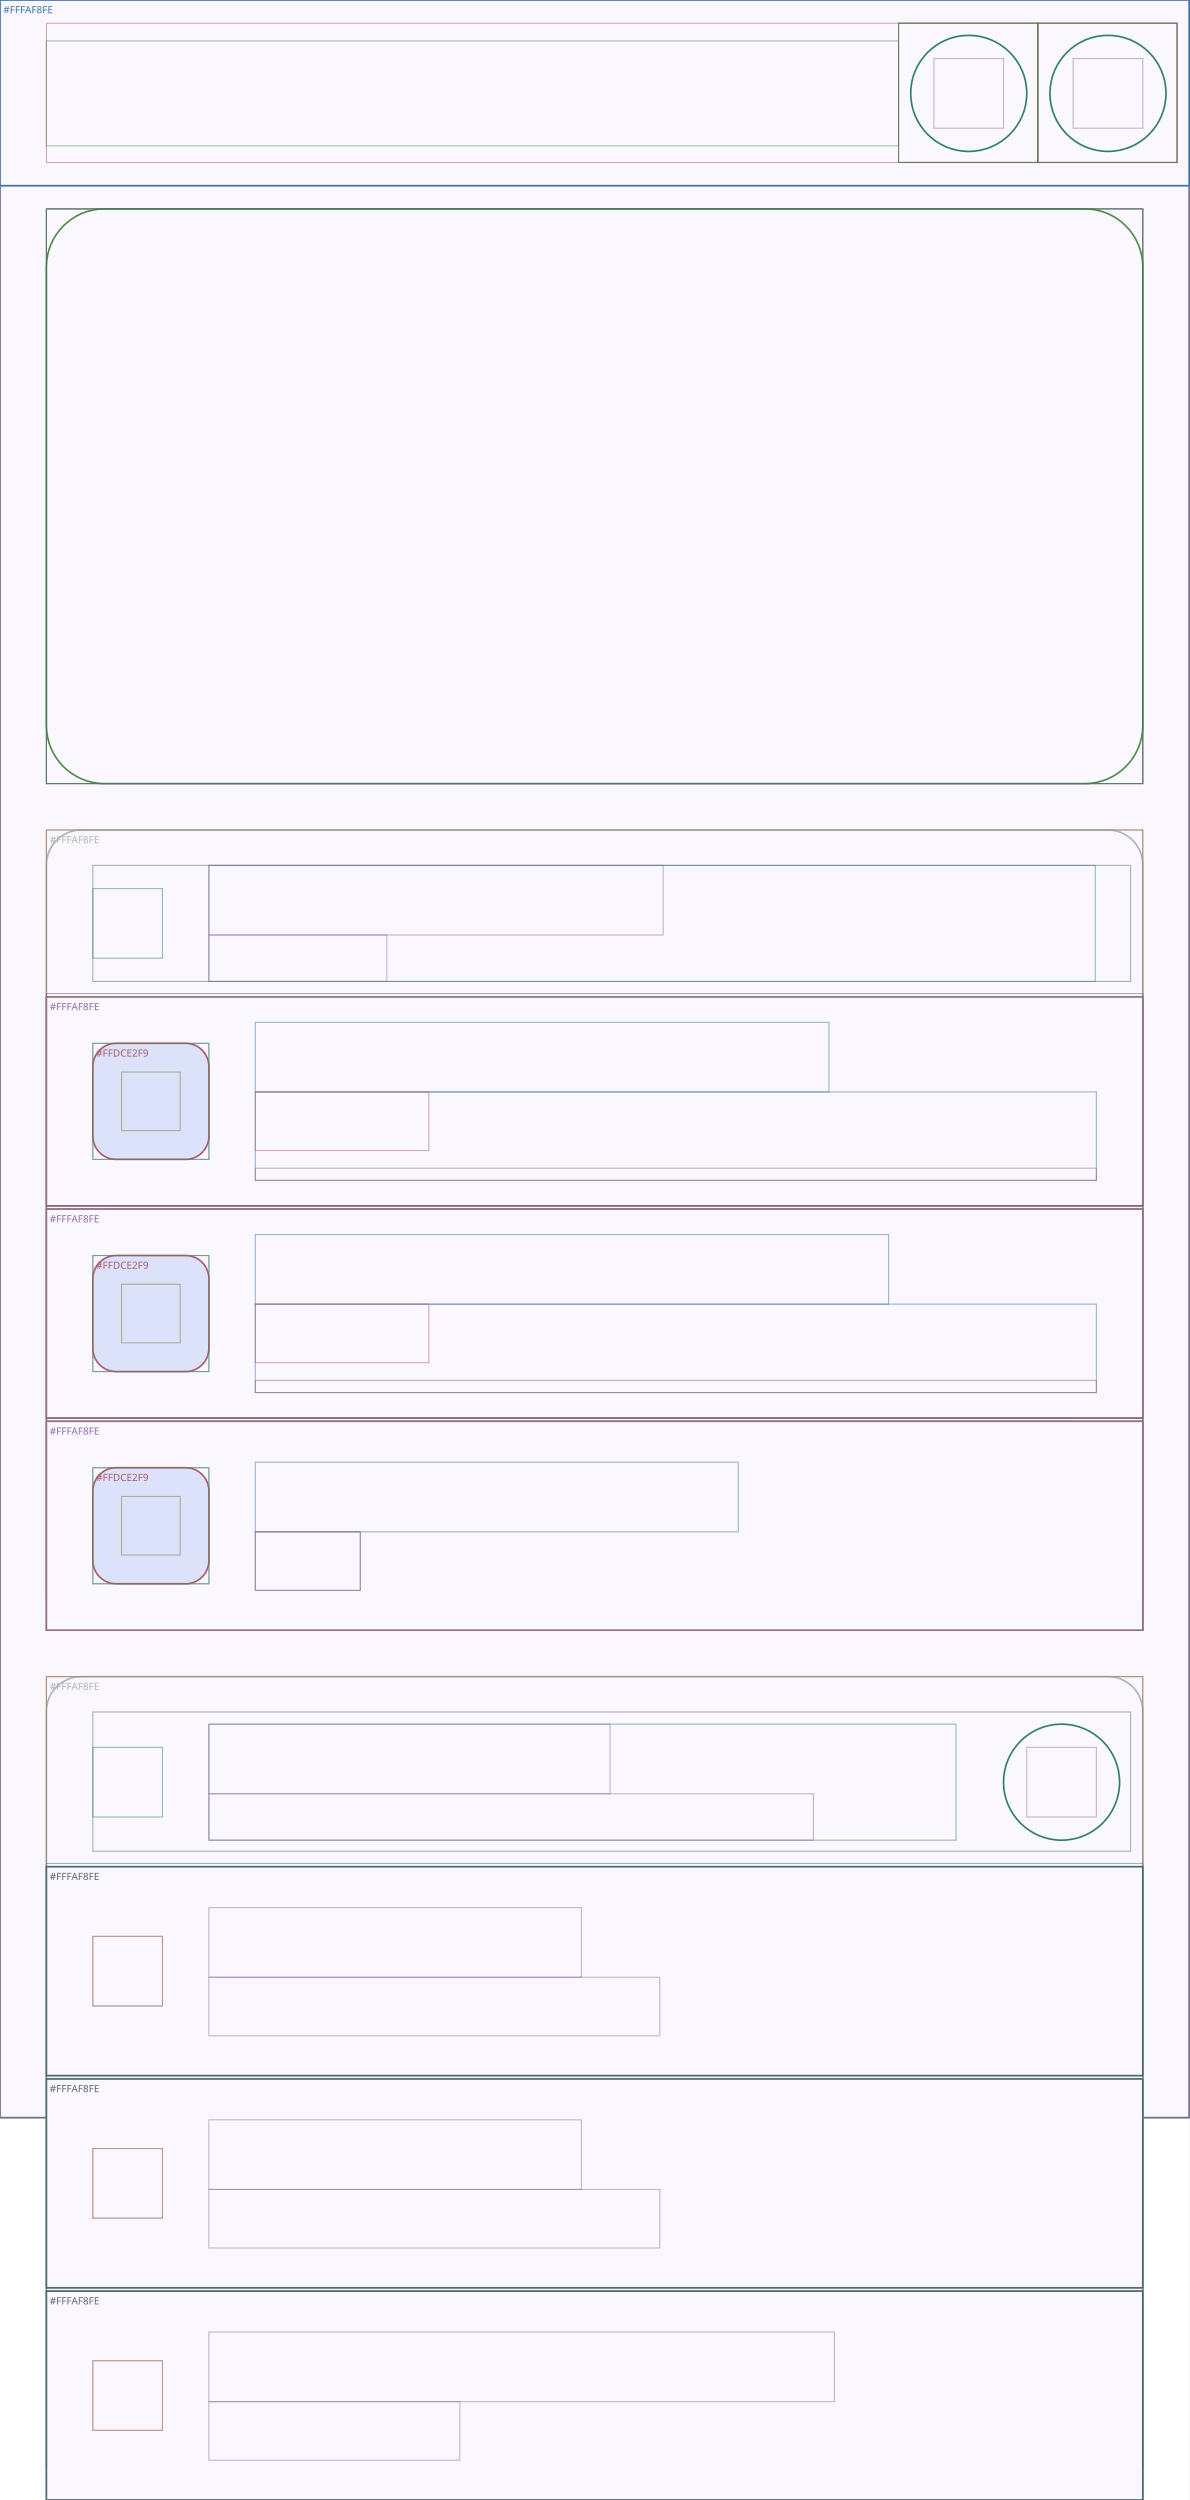
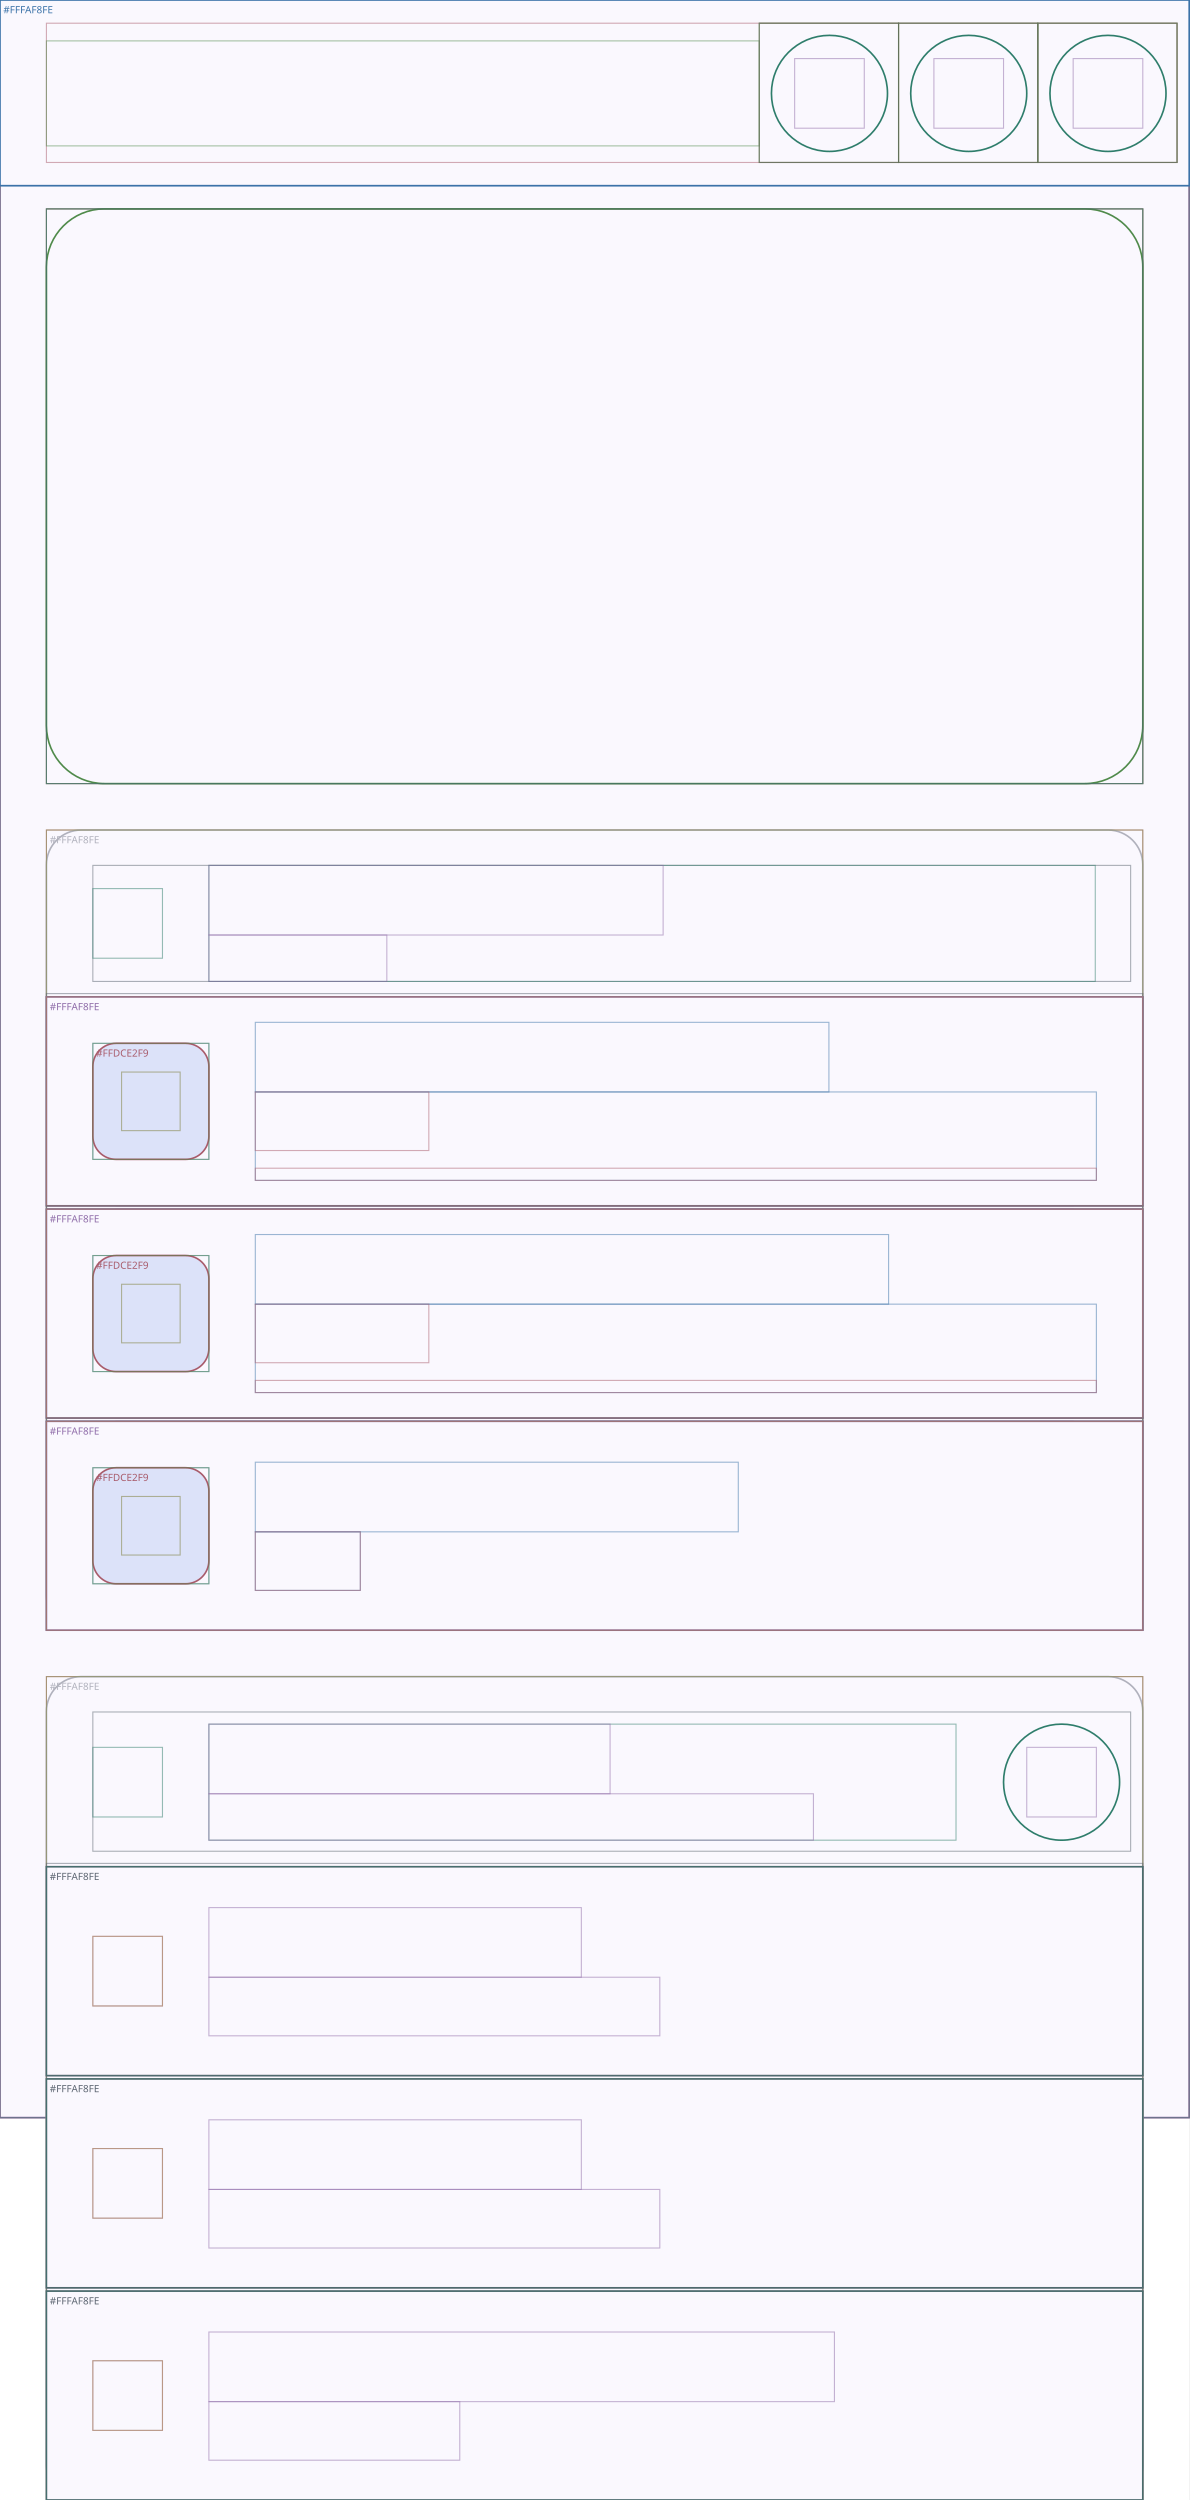
<svg xmlns="http://www.w3.org/2000/svg" viewBox="0 0 1076 2262" width="1076" height="2262" role="img" aria-label="composeApp/PlayStorePhoneHomeLight layout wireframe">
  <rect width="1076" height="2262" fill="#ffffff" />
  <g>
    <rect x="0" y="0" width="1076" height="1916" fill="none" fill-opacity="0" stroke="#5B6470" stroke-width="1" stroke-opacity="0.5" />
  </g>
  <g>
    <rect x="0" y="0" width="1076" height="1916" fill="none" fill-opacity="0" stroke="#2E7D6B" stroke-width="1" stroke-opacity="0.5" />
  </g>
  <g>
    <rect x="0" y="0" width="1076" height="1916" fill="#FAF8FE" fill-opacity="1" stroke="#8E6BA8" stroke-width="1.5" stroke-opacity="1" />
    <text x="3" y="12" font-family="system-ui, sans-serif" font-size="9" fill="#8E6BA8">#FFFAF8FE</text>
  </g>
  <g>
    <rect x="0" y="0" width="1076" height="1916" fill="none" fill-opacity="0" stroke="#B0813B" stroke-width="1" stroke-opacity="0.5" />
  </g>
  <g>
    <rect x="0" y="168" width="1076" height="1748" fill="none" fill-opacity="0" stroke="#3B72A8" stroke-width="1" stroke-opacity="0.5" />
  </g>
  <g>
    <rect x="42" y="189" width="992" height="520" fill="none" fill-opacity="0" stroke="#A85B6B" stroke-width="1" stroke-opacity="0.5" />
  </g>
  <g>
    <path d="M94.5,189 H981.5 A52.5,52.5 0 0 1 1034,241.5 V656.5 A52.5,52.5 0 0 1 981.5,709 H94.5 A52.5,52.5 0 0 1 42,656.5 V241.5 A52.5,52.5 0 0 1 94.5,189 Z" fill="none" fill-opacity="0" stroke="#4F8A4A" stroke-width="1.5" stroke-opacity="1" />
  </g>
  <g>
    <rect x="42" y="189" width="992" height="520" fill="none" fill-opacity="0" stroke="#7A7A33" stroke-width="1" stroke-opacity="0.5" />
  </g>
  <g>
    <rect x="42" y="189" width="992" height="520" fill="none" fill-opacity="0" stroke="#5B6470" stroke-width="1" stroke-opacity="0.5" />
  </g>
  <g>
    <rect x="42" y="189" width="992" height="520" fill="none" fill-opacity="0" stroke="#2E7D6B" stroke-width="1" stroke-opacity="0.5" />
  </g>
  <g>
    <rect x="42" y="751" width="992" height="724" fill="none" fill-opacity="0" stroke="#A85B6B" stroke-width="1" stroke-opacity="0.5" />
  </g>
  <g>
    <path d="M73.5,751 H1002.5 A31.5,31.5 0 0 1 1034,782.5 V1443.5 A31.5,31.5 0 0 1 1002.5,1475 H73.5 A31.5,31.5 0 0 1 42,1443.5 V782.5 A31.5,31.5 0 0 1 73.5,751 Z" fill="#FAF8FE" fill-opacity="1" stroke="#B0B1BC" stroke-width="1.5" stroke-opacity="1" />
    <text x="45" y="763" font-family="system-ui, sans-serif" font-size="9" fill="#B0B1BC">#FFFAF8FE</text>
  </g>
  <g>
    <rect x="42" y="751" width="992" height="724" fill="none" fill-opacity="0" stroke="#7A7A33" stroke-width="1" stroke-opacity="0.5" />
  </g>
  <g>
    <rect x="84" y="783" width="939" height="105" fill="none" fill-opacity="0" stroke="#5B6470" stroke-width="1" stroke-opacity="0.5" />
  </g>
  <g>
    <rect x="84" y="804" width="63" height="63" fill="none" fill-opacity="0" stroke="#2E7D6B" stroke-width="1" stroke-opacity="0.5" />
  </g>
  <g>
    <rect x="189" y="783" width="802" height="105" fill="none" fill-opacity="0" stroke="#2E7D6B" stroke-width="1" stroke-opacity="0.5" />
  </g>
  <g>
    <rect x="189" y="783" width="411" height="63" fill="none" fill-opacity="0" stroke="#8E6BA8" stroke-width="1" stroke-opacity="0.5" />
  </g>
  <g>
    <rect x="189" y="846" width="161" height="42" fill="none" fill-opacity="0" stroke="#8E6BA8" stroke-width="1" stroke-opacity="0.5" />
  </g>
  <g>
    <rect x="42" y="899" width="992" height="3" fill="none" fill-opacity="0" stroke="#5B6470" stroke-width="1" stroke-opacity="0.5" />
  </g>
  <g>
    <rect x="42" y="902" width="992" height="189" fill="none" fill-opacity="0" stroke="#5B6470" stroke-width="1" stroke-opacity="0.5" />
  </g>
  <g>
    <rect x="42" y="902" width="992" height="189" fill="none" fill-opacity="0" stroke="#2E7D6B" stroke-width="1" stroke-opacity="0.5" />
  </g>
  <g>
    <rect x="105" y="902" width="866" height="189" fill="none" fill-opacity="0" stroke="#8E6BA8" stroke-width="1" stroke-opacity="0.5" />
  </g>
  <g>
    <rect x="42" y="902" width="992" height="189" fill="none" fill-opacity="0" stroke="#2E7D6B" stroke-width="1" stroke-opacity="0.5" />
  </g>
  <g>
    <rect x="42" y="902" width="992" height="189" fill="#FAF8FE" fill-opacity="1" stroke="#8E6BA8" stroke-width="1.5" stroke-opacity="1" />
    <text x="45" y="914" font-family="system-ui, sans-serif" font-size="9" fill="#8E6BA8">#FFFAF8FE</text>
  </g>
  <g>
    <rect x="42" y="902" width="992" height="189" fill="none" fill-opacity="0" stroke="#B0813B" stroke-width="1" stroke-opacity="0.5" />
  </g>
  <g>
    <rect x="84" y="944" width="105" height="105" fill="none" fill-opacity="0" stroke="#3B72A8" stroke-width="1" stroke-opacity="0.5" />
  </g>
  <g>
    <path d="M105,944 H168 A21,21 0 0 1 189,965 V1028 A21,21 0 0 1 168,1049 H105 A21,21 0 0 1 84,1028 V965 A21,21 0 0 1 105,944 Z" fill="#DCE2F9" fill-opacity="1" stroke="#A85B6B" stroke-width="1.5" stroke-opacity="1" />
    <text x="87" y="956" font-family="system-ui, sans-serif" font-size="9" fill="#A85B6B">#FFDCE2F9</text>
  </g>
  <g>
    <rect x="84" y="944" width="105" height="105" fill="none" fill-opacity="0" stroke="#4F8A4A" stroke-width="1" stroke-opacity="0.5" />
  </g>
  <g>
    <rect x="110" y="970" width="53" height="53" fill="none" fill-opacity="0" stroke="#7A7A33" stroke-width="1" stroke-opacity="0.5" />
  </g>
  <g>
    <rect x="231" y="925" width="519" height="63" fill="none" fill-opacity="0" stroke="#3B72A8" stroke-width="1" stroke-opacity="0.5" />
  </g>
  <g>
    <rect x="231" y="988" width="761" height="80" fill="none" fill-opacity="0" stroke="#3B72A8" stroke-width="1" stroke-opacity="0.5" />
  </g>
  <g>
    <rect x="231" y="988" width="157" height="53" fill="none" fill-opacity="0" stroke="#A85B6B" stroke-width="1" stroke-opacity="0.5" />
  </g>
  <g>
    <rect x="231" y="1057" width="761" height="11" fill="none" fill-opacity="0" stroke="#A85B6B" stroke-width="1" stroke-opacity="0.5" />
  </g>
  <g>
    <rect x="42" y="1091" width="992" height="3" fill="none" fill-opacity="0" stroke="#5B6470" stroke-width="1" stroke-opacity="0.5" />
  </g>
  <g>
    <rect x="42" y="1094" width="992" height="189" fill="none" fill-opacity="0" stroke="#5B6470" stroke-width="1" stroke-opacity="0.5" />
  </g>
  <g>
    <rect x="42" y="1094" width="992" height="189" fill="none" fill-opacity="0" stroke="#2E7D6B" stroke-width="1" stroke-opacity="0.5" />
  </g>
  <g>
    <rect x="105" y="1094" width="866" height="189" fill="none" fill-opacity="0" stroke="#8E6BA8" stroke-width="1" stroke-opacity="0.5" />
  </g>
  <g>
    <rect x="42" y="1094" width="992" height="189" fill="none" fill-opacity="0" stroke="#2E7D6B" stroke-width="1" stroke-opacity="0.5" />
  </g>
  <g>
    <rect x="42" y="1094" width="992" height="189" fill="#FAF8FE" fill-opacity="1" stroke="#8E6BA8" stroke-width="1.5" stroke-opacity="1" />
    <text x="45" y="1106" font-family="system-ui, sans-serif" font-size="9" fill="#8E6BA8">#FFFAF8FE</text>
  </g>
  <g>
    <rect x="42" y="1094" width="992" height="189" fill="none" fill-opacity="0" stroke="#B0813B" stroke-width="1" stroke-opacity="0.5" />
  </g>
  <g>
    <rect x="84" y="1136" width="105" height="105" fill="none" fill-opacity="0" stroke="#3B72A8" stroke-width="1" stroke-opacity="0.5" />
  </g>
  <g>
    <path d="M105,1136 H168 A21,21 0 0 1 189,1157 V1220 A21,21 0 0 1 168,1241 H105 A21,21 0 0 1 84,1220 V1157 A21,21 0 0 1 105,1136 Z" fill="#DCE2F9" fill-opacity="1" stroke="#A85B6B" stroke-width="1.5" stroke-opacity="1" />
    <text x="87" y="1148" font-family="system-ui, sans-serif" font-size="9" fill="#A85B6B">#FFDCE2F9</text>
  </g>
  <g>
    <rect x="84" y="1136" width="105" height="105" fill="none" fill-opacity="0" stroke="#4F8A4A" stroke-width="1" stroke-opacity="0.5" />
  </g>
  <g>
    <rect x="110" y="1162" width="53" height="53" fill="none" fill-opacity="0" stroke="#7A7A33" stroke-width="1" stroke-opacity="0.5" />
  </g>
  <g>
    <rect x="231" y="1117" width="573" height="63" fill="none" fill-opacity="0" stroke="#3B72A8" stroke-width="1" stroke-opacity="0.5" />
  </g>
  <g>
    <rect x="231" y="1180" width="761" height="80" fill="none" fill-opacity="0" stroke="#3B72A8" stroke-width="1" stroke-opacity="0.5" />
  </g>
  <g>
    <rect x="231" y="1180" width="157" height="53" fill="none" fill-opacity="0" stroke="#A85B6B" stroke-width="1" stroke-opacity="0.5" />
  </g>
  <g>
    <rect x="231" y="1249" width="761" height="11" fill="none" fill-opacity="0" stroke="#A85B6B" stroke-width="1" stroke-opacity="0.5" />
  </g>
  <g>
    <rect x="42" y="1283" width="992" height="3" fill="none" fill-opacity="0" stroke="#5B6470" stroke-width="1" stroke-opacity="0.5" />
  </g>
  <g>
    <rect x="42" y="1286" width="992" height="189" fill="none" fill-opacity="0" stroke="#5B6470" stroke-width="1" stroke-opacity="0.5" />
  </g>
  <g>
    <rect x="42" y="1286" width="992" height="189" fill="none" fill-opacity="0" stroke="#2E7D6B" stroke-width="1" stroke-opacity="0.5" />
  </g>
  <g>
    <rect x="105" y="1286" width="866" height="189" fill="none" fill-opacity="0" stroke="#8E6BA8" stroke-width="1" stroke-opacity="0.5" />
  </g>
  <g>
    <rect x="42" y="1286" width="992" height="189" fill="none" fill-opacity="0" stroke="#2E7D6B" stroke-width="1" stroke-opacity="0.5" />
  </g>
  <g>
    <rect x="42" y="1286" width="992" height="189" fill="#FAF8FE" fill-opacity="1" stroke="#8E6BA8" stroke-width="1.5" stroke-opacity="1" />
    <text x="45" y="1298" font-family="system-ui, sans-serif" font-size="9" fill="#8E6BA8">#FFFAF8FE</text>
  </g>
  <g>
    <rect x="42" y="1286" width="992" height="189" fill="none" fill-opacity="0" stroke="#B0813B" stroke-width="1" stroke-opacity="0.5" />
  </g>
  <g>
    <rect x="84" y="1328" width="105" height="105" fill="none" fill-opacity="0" stroke="#3B72A8" stroke-width="1" stroke-opacity="0.5" />
  </g>
  <g>
    <path d="M105,1328 H168 A21,21 0 0 1 189,1349 V1412 A21,21 0 0 1 168,1433 H105 A21,21 0 0 1 84,1412 V1349 A21,21 0 0 1 105,1328 Z" fill="#DCE2F9" fill-opacity="1" stroke="#A85B6B" stroke-width="1.5" stroke-opacity="1" />
    <text x="87" y="1340" font-family="system-ui, sans-serif" font-size="9" fill="#A85B6B">#FFDCE2F9</text>
  </g>
  <g>
    <rect x="84" y="1328" width="105" height="105" fill="none" fill-opacity="0" stroke="#4F8A4A" stroke-width="1" stroke-opacity="0.5" />
  </g>
  <g>
    <rect x="110" y="1354" width="53" height="53" fill="none" fill-opacity="0" stroke="#7A7A33" stroke-width="1" stroke-opacity="0.5" />
  </g>
  <g>
    <rect x="231" y="1323" width="437" height="63" fill="none" fill-opacity="0" stroke="#3B72A8" stroke-width="1" stroke-opacity="0.5" />
  </g>
  <g>
    <rect x="231" y="1386" width="95" height="53" fill="none" fill-opacity="0" stroke="#3B72A8" stroke-width="1" stroke-opacity="0.5" />
  </g>
  <g>
    <rect x="231" y="1386" width="95" height="53" fill="none" fill-opacity="0" stroke="#A85B6B" stroke-width="1" stroke-opacity="0.5" />
  </g>
  <g>
    <rect x="42" y="1517" width="992" height="745" fill="none" fill-opacity="0" stroke="#A85B6B" stroke-width="1" stroke-opacity="0.5" />
  </g>
  <g>
    <path d="M73.5,1517 H1002.5 A31.5,31.5 0 0 1 1034,1548.5 V2230.5 A31.5,31.5 0 0 1 1002.5,2262 H73.5 A31.5,31.5 0 0 1 42,2230.5 V1548.5 A31.5,31.5 0 0 1 73.5,1517 Z" fill="#FAF8FE" fill-opacity="1" stroke="#B0B1BC" stroke-width="1.5" stroke-opacity="1" />
    <text x="45" y="1529" font-family="system-ui, sans-serif" font-size="9" fill="#B0B1BC">#FFFAF8FE</text>
  </g>
  <g>
    <rect x="42" y="1517" width="992" height="745" fill="none" fill-opacity="0" stroke="#7A7A33" stroke-width="1" stroke-opacity="0.5" />
  </g>
  <g>
    <rect x="84" y="1549" width="939" height="126" fill="none" fill-opacity="0" stroke="#5B6470" stroke-width="1" stroke-opacity="0.5" />
  </g>
  <g>
    <rect x="84" y="1581" width="63" height="63" fill="none" fill-opacity="0" stroke="#2E7D6B" stroke-width="1" stroke-opacity="0.5" />
  </g>
  <g>
    <rect x="189" y="1560" width="676" height="105" fill="none" fill-opacity="0" stroke="#2E7D6B" stroke-width="1" stroke-opacity="0.5" />
  </g>
  <g>
    <rect x="189" y="1560" width="363" height="63" fill="none" fill-opacity="0" stroke="#8E6BA8" stroke-width="1" stroke-opacity="0.5" />
  </g>
  <g>
    <rect x="189" y="1623" width="547" height="42" fill="none" fill-opacity="0" stroke="#8E6BA8" stroke-width="1" stroke-opacity="0.5" />
  </g>
  <g>
    <path d="M960.5,1560 H960.5 A52.5,52.5 0 0 1 1013,1612.5 V1612.5 A52.5,52.5 0 0 1 960.5,1665 H960.5 A52.5,52.5 0 0 1 908,1612.5 V1612.5 A52.5,52.5 0 0 1 960.5,1560 Z" fill="none" fill-opacity="0" stroke="#2E7D6B" stroke-width="1.5" stroke-opacity="1" />
  </g>
  <g>
    <rect x="929" y="1581" width="63" height="63" fill="none" fill-opacity="0" stroke="#8E6BA8" stroke-width="1" stroke-opacity="0.5" />
  </g>
  <g>
    <rect x="42" y="1686" width="992" height="3" fill="none" fill-opacity="0" stroke="#5B6470" stroke-width="1" stroke-opacity="0.5" />
  </g>
  <g>
    <rect x="42" y="1689" width="992" height="189" fill="#FAF8FE" fill-opacity="1" stroke="#5B6470" stroke-width="1.5" stroke-opacity="1" />
    <text x="45" y="1701" font-family="system-ui, sans-serif" font-size="9" fill="#5B6470">#FFFAF8FE</text>
  </g>
  <g>
    <rect x="42" y="1689" width="992" height="189" fill="none" fill-opacity="0" stroke="#2E7D6B" stroke-width="1" stroke-opacity="0.5" />
  </g>
  <g>
    <rect x="84" y="1752" width="63" height="63" fill="none" fill-opacity="0" stroke="#8E6BA8" stroke-width="1" stroke-opacity="0.5" />
  </g>
  <g>
    <rect x="84" y="1752" width="63" height="63" fill="none" fill-opacity="0" stroke="#B0813B" stroke-width="1" stroke-opacity="0.5" />
  </g>
  <g>
    <rect x="189" y="1726" width="337" height="63" fill="none" fill-opacity="0" stroke="#8E6BA8" stroke-width="1" stroke-opacity="0.5" />
  </g>
  <g>
    <rect x="189" y="1789" width="408" height="53" fill="none" fill-opacity="0" stroke="#8E6BA8" stroke-width="1" stroke-opacity="0.5" />
  </g>
  <g>
    <rect x="42" y="1878" width="992" height="3" fill="none" fill-opacity="0" stroke="#5B6470" stroke-width="1" stroke-opacity="0.5" />
  </g>
  <g>
    <rect x="42" y="1881" width="992" height="189" fill="#FAF8FE" fill-opacity="1" stroke="#5B6470" stroke-width="1.5" stroke-opacity="1" />
    <text x="45" y="1893" font-family="system-ui, sans-serif" font-size="9" fill="#5B6470">#FFFAF8FE</text>
  </g>
  <g>
    <rect x="42" y="1881" width="992" height="189" fill="none" fill-opacity="0" stroke="#2E7D6B" stroke-width="1" stroke-opacity="0.5" />
  </g>
  <g>
    <rect x="84" y="1944" width="63" height="63" fill="none" fill-opacity="0" stroke="#8E6BA8" stroke-width="1" stroke-opacity="0.5" />
  </g>
  <g>
    <rect x="84" y="1944" width="63" height="63" fill="none" fill-opacity="0" stroke="#B0813B" stroke-width="1" stroke-opacity="0.5" />
  </g>
  <g>
    <rect x="189" y="1918" width="337" height="63" fill="none" fill-opacity="0" stroke="#8E6BA8" stroke-width="1" stroke-opacity="0.5" />
  </g>
  <g>
    <rect x="189" y="1981" width="408" height="53" fill="none" fill-opacity="0" stroke="#8E6BA8" stroke-width="1" stroke-opacity="0.5" />
  </g>
  <g>
    <rect x="42" y="2070" width="992" height="3" fill="none" fill-opacity="0" stroke="#5B6470" stroke-width="1" stroke-opacity="0.5" />
  </g>
  <g>
    <rect x="42" y="2073" width="992" height="189" fill="#FAF8FE" fill-opacity="1" stroke="#5B6470" stroke-width="1.5" stroke-opacity="1" />
    <text x="45" y="2085" font-family="system-ui, sans-serif" font-size="9" fill="#5B6470">#FFFAF8FE</text>
  </g>
  <g>
    <rect x="42" y="2073" width="992" height="189" fill="none" fill-opacity="0" stroke="#2E7D6B" stroke-width="1" stroke-opacity="0.5" />
  </g>
  <g>
    <rect x="84" y="2136" width="63" height="63" fill="none" fill-opacity="0" stroke="#8E6BA8" stroke-width="1" stroke-opacity="0.5" />
  </g>
  <g>
    <rect x="84" y="2136" width="63" height="63" fill="none" fill-opacity="0" stroke="#B0813B" stroke-width="1" stroke-opacity="0.5" />
  </g>
  <g>
    <rect x="189" y="2110" width="566" height="63" fill="none" fill-opacity="0" stroke="#8E6BA8" stroke-width="1" stroke-opacity="0.5" />
  </g>
  <g>
    <rect x="189" y="2173" width="227" height="53" fill="none" fill-opacity="0" stroke="#8E6BA8" stroke-width="1" stroke-opacity="0.5" />
  </g>
  <g>
    <rect x="0" y="0" width="1076" height="168" fill="#FAF8FE" fill-opacity="1" stroke="#3B72A8" stroke-width="1.5" stroke-opacity="1" />
    <text x="3" y="12" font-family="system-ui, sans-serif" font-size="9" fill="#3B72A8">#FFFAF8FE</text>
  </g>
  <g>
    <rect x="42" y="21" width="1023" height="126" fill="none" fill-opacity="0" stroke="#A85B6B" stroke-width="1" stroke-opacity="0.5" />
  </g>
  <g>
-     <rect x="42" y="37" width="771" height="95" fill="none" fill-opacity="0" stroke="#4F8A4A" stroke-width="1" stroke-opacity="0.5" />
+     <rect x="42" y="37" width="645" height="95" fill="none" fill-opacity="0" stroke="#4F8A4A" stroke-width="1" stroke-opacity="0.5" />
+   </g>
+   <g>
+     <rect x="687" y="21" width="126" height="126" fill="none" fill-opacity="0" stroke="#4F8A4A" stroke-width="1" stroke-opacity="0.5" />
+   </g>
+   <g>
+     <rect x="687" y="21" width="126" height="126" fill="none" fill-opacity="0" stroke="#7A7A33" stroke-width="1" stroke-opacity="0.5" />
+   </g>
+   <g>
+     <rect x="687" y="21" width="126" height="126" fill="none" fill-opacity="0" stroke="#5B6470" stroke-width="1" stroke-opacity="0.5" />
+   </g>
+   <g>
+     <path d="M750.5,32 H750.5 A52.5,52.5 0 0 1 803,84.5 V84.5 A52.5,52.5 0 0 1 750.5,137 H750.5 A52.5,52.5 0 0 1 698,84.5 V84.5 A52.5,52.5 0 0 1 750.5,32 Z" fill="none" fill-opacity="0" stroke="#2E7D6B" stroke-width="1.5" stroke-opacity="1" />
+   </g>
+   <g>
+     <rect x="719" y="53" width="63" height="63" fill="none" fill-opacity="0" stroke="#8E6BA8" stroke-width="1" stroke-opacity="0.5" />
  </g>
  <g>
    <rect x="813" y="21" width="126" height="126" fill="none" fill-opacity="0" stroke="#4F8A4A" stroke-width="1" stroke-opacity="0.5" />
  </g>
  <g>
    <rect x="813" y="21" width="126" height="126" fill="none" fill-opacity="0" stroke="#7A7A33" stroke-width="1" stroke-opacity="0.5" />
  </g>
  <g>
    <rect x="813" y="21" width="126" height="126" fill="none" fill-opacity="0" stroke="#5B6470" stroke-width="1" stroke-opacity="0.5" />
  </g>
  <g>
    <path d="M876.5,32 H876.5 A52.5,52.5 0 0 1 929,84.5 V84.5 A52.5,52.5 0 0 1 876.5,137 H876.5 A52.5,52.5 0 0 1 824,84.5 V84.5 A52.5,52.5 0 0 1 876.5,32 Z" fill="none" fill-opacity="0" stroke="#2E7D6B" stroke-width="1.5" stroke-opacity="1" />
  </g>
  <g>
    <rect x="845" y="53" width="63" height="63" fill="none" fill-opacity="0" stroke="#8E6BA8" stroke-width="1" stroke-opacity="0.5" />
  </g>
  <g>
    <rect x="939" y="21" width="126" height="126" fill="none" fill-opacity="0" stroke="#4F8A4A" stroke-width="1" stroke-opacity="0.5" />
  </g>
  <g>
    <rect x="939" y="21" width="126" height="126" fill="none" fill-opacity="0" stroke="#7A7A33" stroke-width="1" stroke-opacity="0.5" />
  </g>
  <g>
    <rect x="939" y="21" width="126" height="126" fill="none" fill-opacity="0" stroke="#5B6470" stroke-width="1" stroke-opacity="0.5" />
  </g>
  <g>
    <path d="M1002.5,32 H1002.5 A52.5,52.5 0 0 1 1055,84.5 V84.5 A52.5,52.5 0 0 1 1002.5,137 H1002.5 A52.5,52.5 0 0 1 950,84.5 V84.5 A52.5,52.5 0 0 1 1002.5,32 Z" fill="none" fill-opacity="0" stroke="#2E7D6B" stroke-width="1.5" stroke-opacity="1" />
  </g>
  <g>
    <rect x="971" y="53" width="63" height="63" fill="none" fill-opacity="0" stroke="#8E6BA8" stroke-width="1" stroke-opacity="0.5" />
  </g>
</svg>
